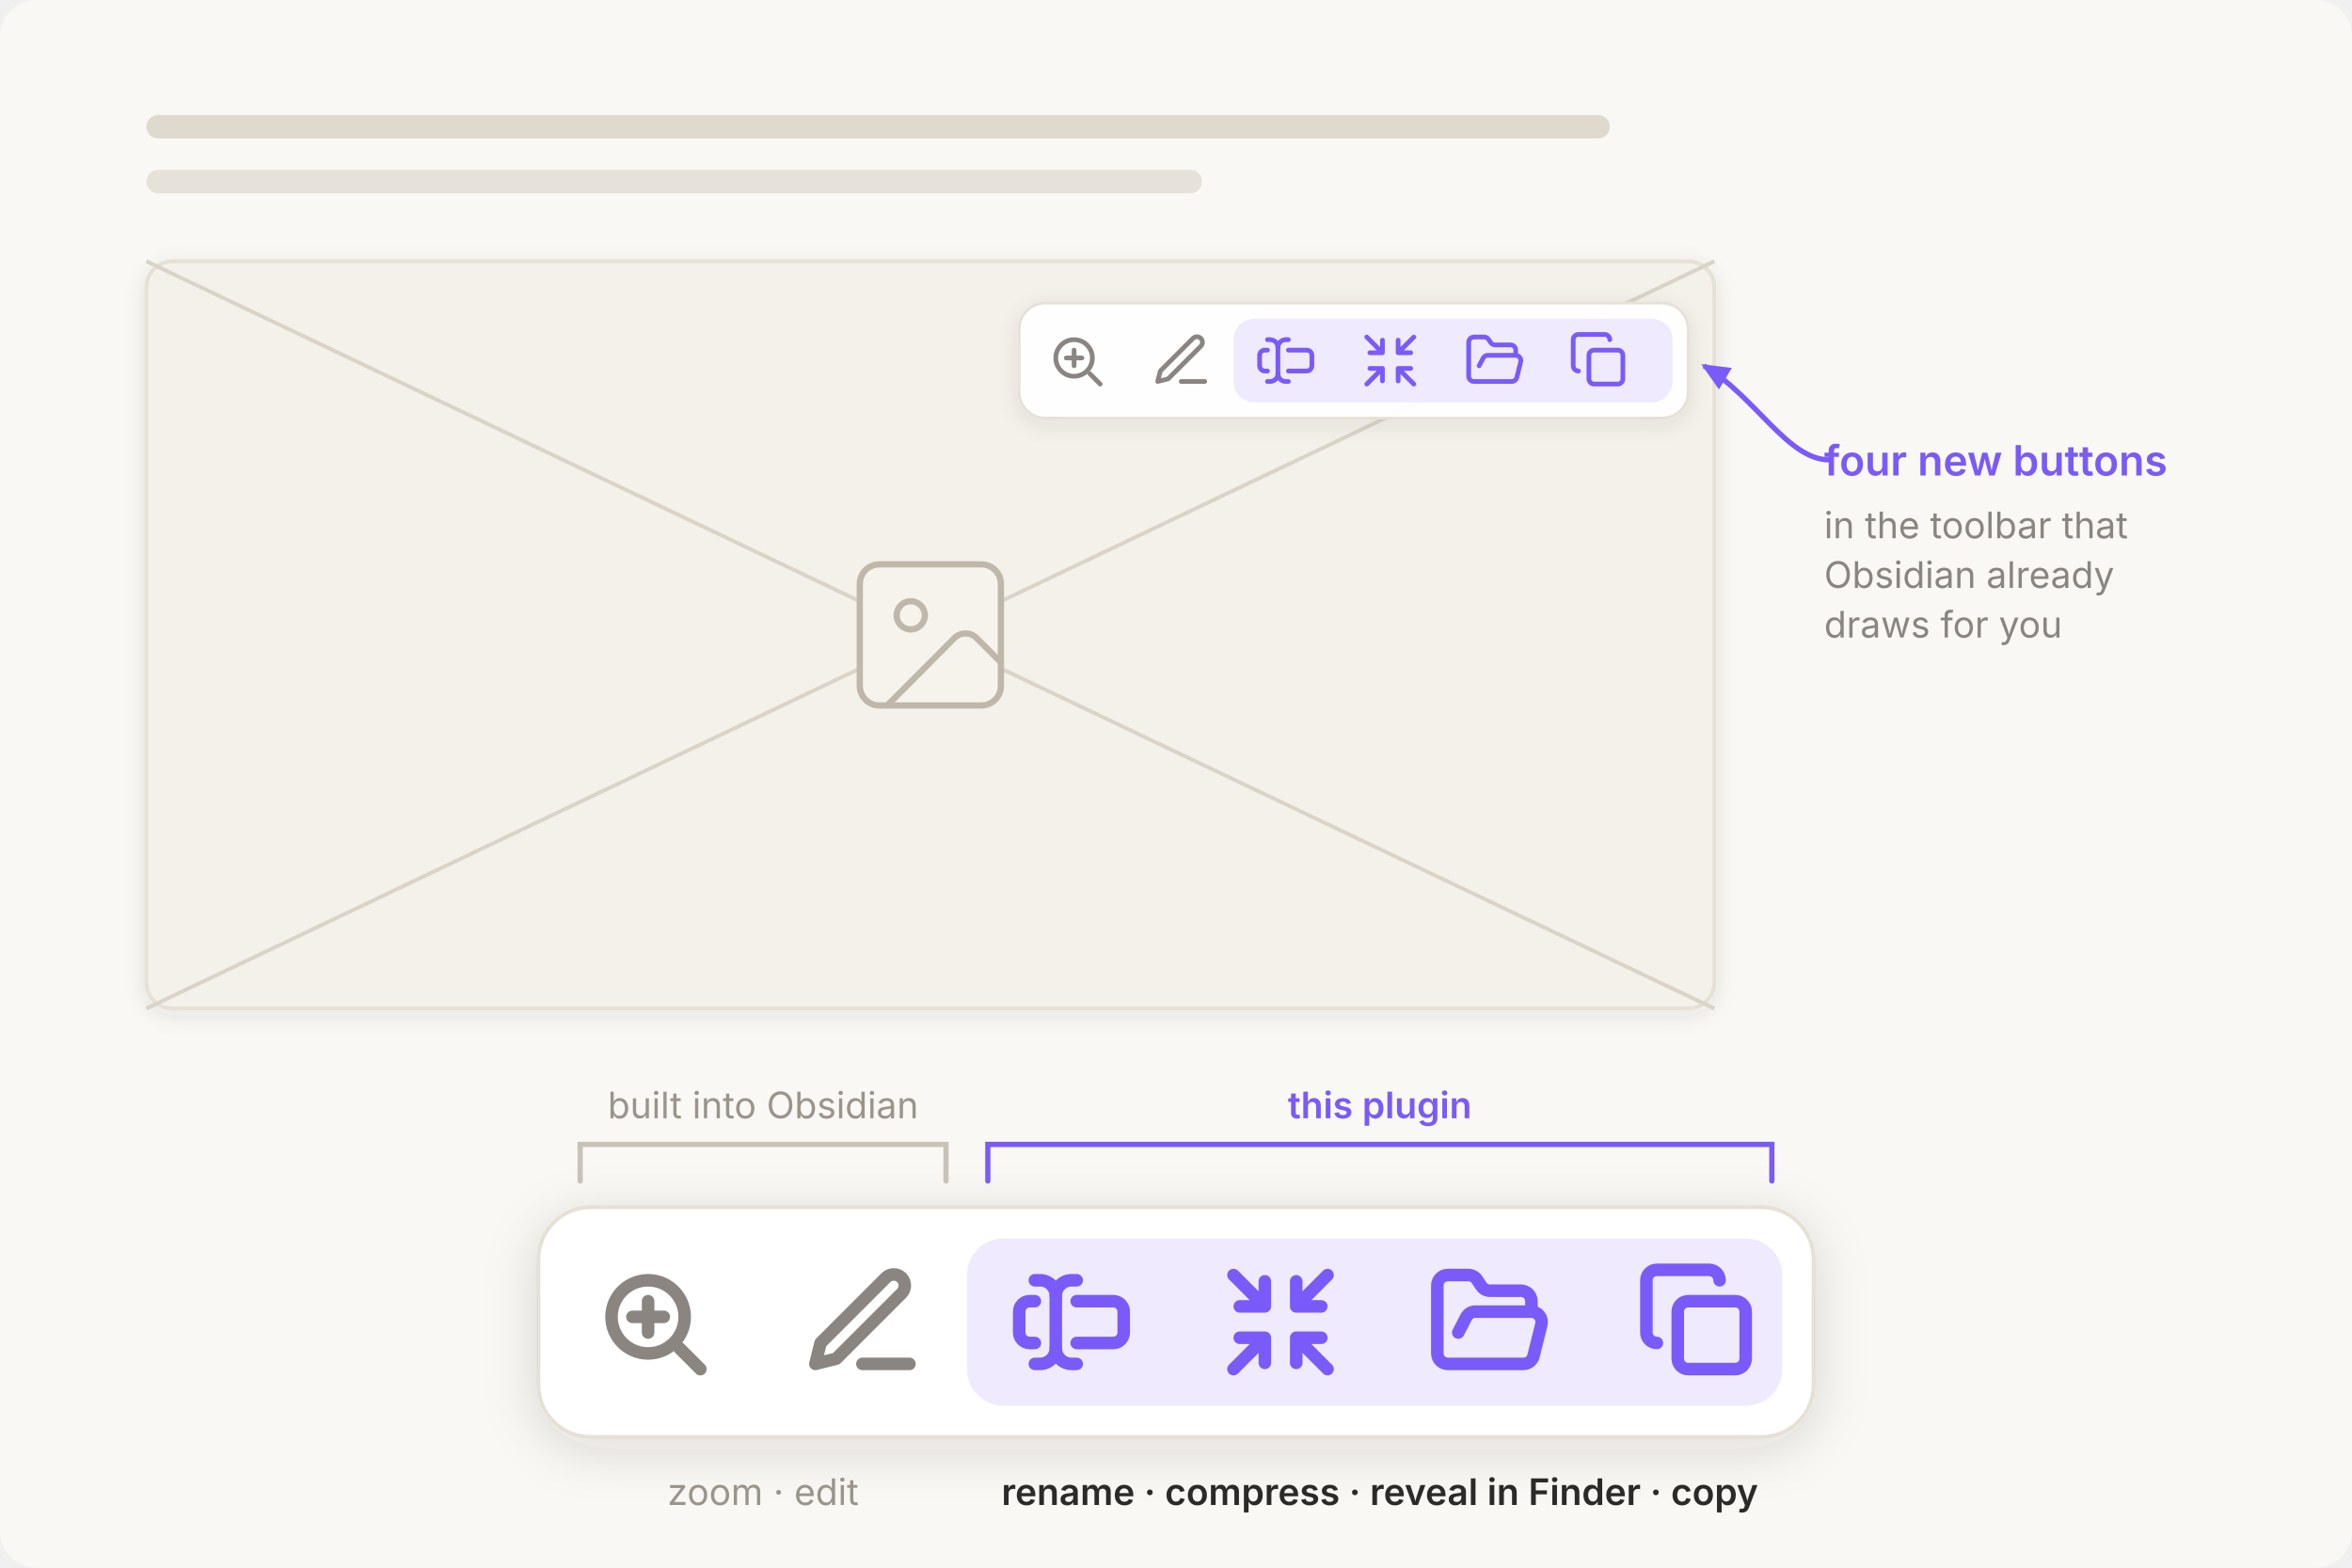
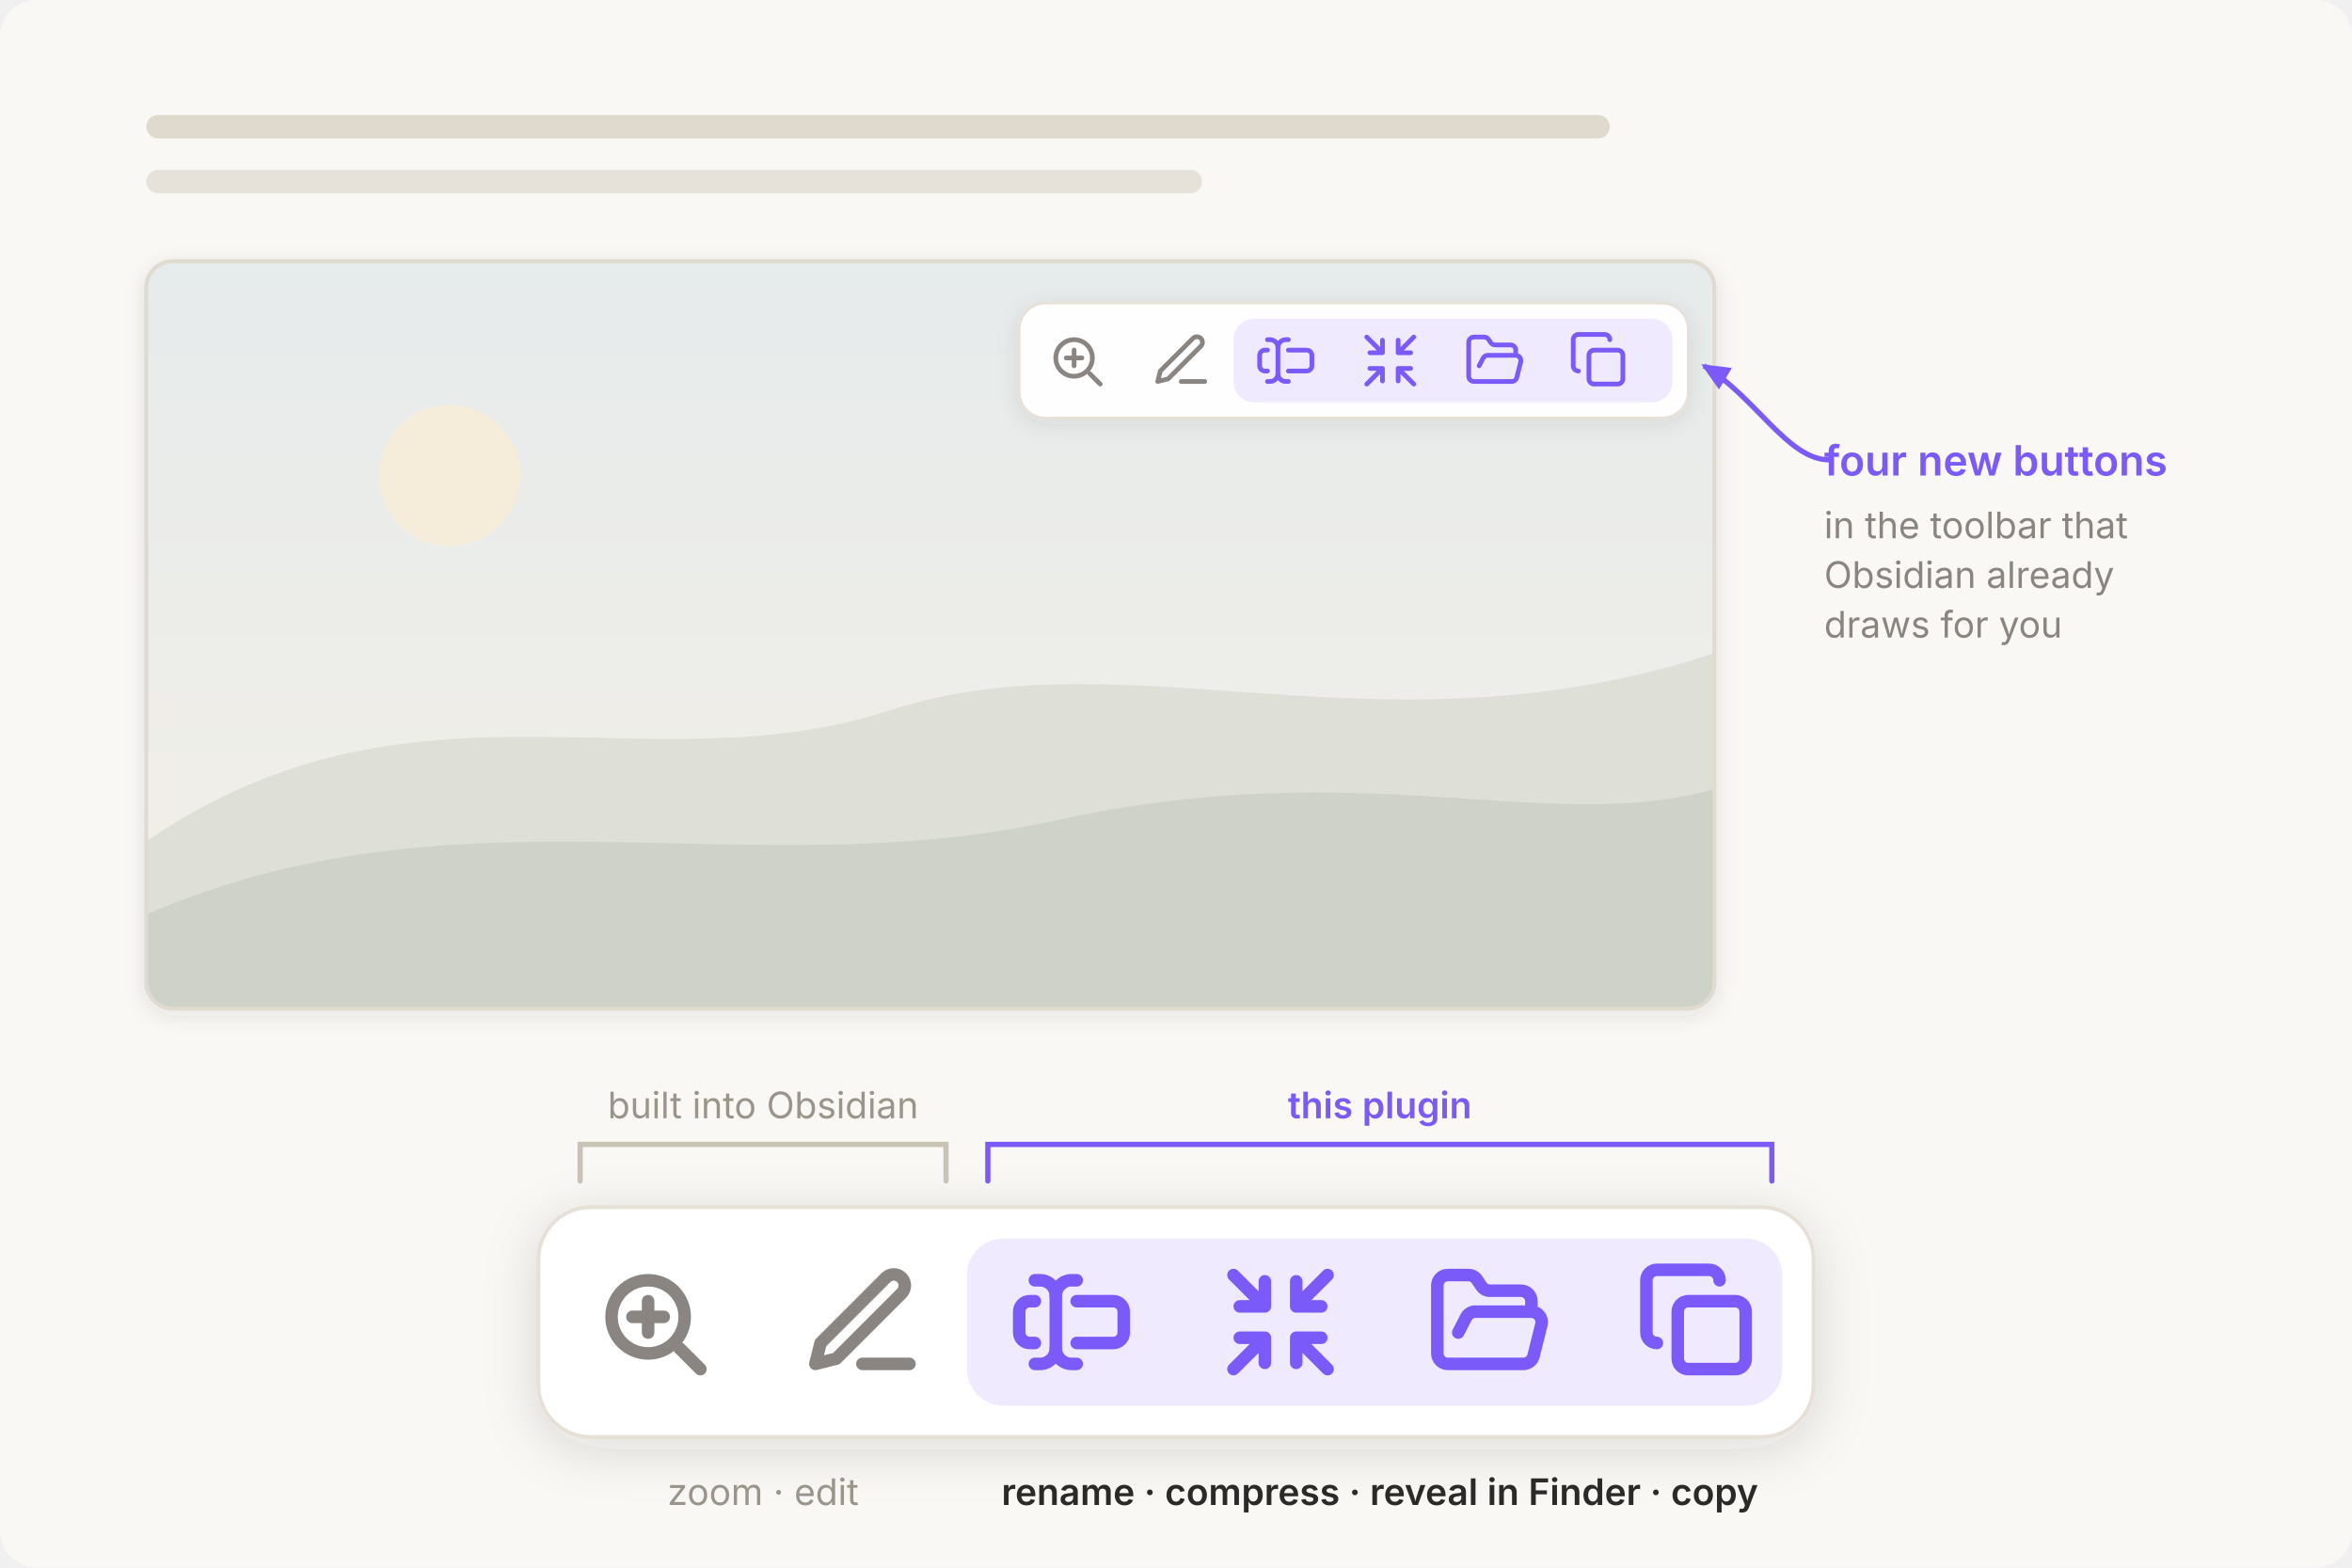
<svg xmlns="http://www.w3.org/2000/svg" viewBox="0 0 900 600" width="900" height="600" font-family="-apple-system, BlinkMacSystemFont, 'Segoe UI', Inter, Helvetica, Arial, sans-serif">
  <defs>
    <filter id="soft" x="-30%" y="-30%" width="160%" height="160%">
      <feDropShadow dx="0" dy="2" stdDeviation="4" flood-color="#2B2A28" flood-opacity="0.10" />
    </filter>
    <filter id="lift" x="-40%" y="-40%" width="180%" height="180%">
      <feDropShadow dx="0" dy="4" stdDeviation="10" flood-color="#2B2A28" flood-opacity="0.14" />
    </filter>
    <marker id="tip" viewBox="0 0 10 10" refX="8" refY="5" markerWidth="6" markerHeight="6" orient="auto-start-reverse">
      <path d="M0 1 L9 5 L0 9 z" fill="#7A5AF8" />
    </marker>
+     <clipPath id="cardClip">
+       <rect x="56" y="100" width="600" height="286" rx="10" />
+     </clipPath>
+     <linearGradient id="sky" x1="0" y1="0" x2="0" y2="1">
+       <stop offset="0" stop-color="#E6EBEC" />
+       <stop offset="1" stop-color="#F3EFE6" />
+     </linearGradient>
    <g id="ic-zoom">
      <circle cx="11" cy="11" r="7" />
      <path d="m21 21-4-4M11 8v6M8 11h6" />
    </g>
    <g id="ic-pencil">
      <path d="M12 20h9" />
      <path d="M16.5 3.5a2.12 2.12 0 0 1 3 3L7 19l-4 1 1-4Z" />
    </g>
    <g id="ic-copy">
      <rect x="8" y="8" width="13" height="13" rx="2" />
      <path d="M4 16a2 2 0 0 1-2-2V4a2 2 0 0 1 2-2h10a2 2 0 0 1 2 2" />
    </g>
    <g id="ic-folder">
      <path d="m6 14 1.5-2.9A2 2 0 0 1 9.2 10H20a2 2 0 0 1 1.9 2.5l-1.5 6a2 2 0 0 1-2 1.5H4a2 2 0 0 1-2-2V5a2 2 0 0 1 2-2h3.9a2 2 0 0 1 1.7.9l.8 1.2a2 2 0 0 0 1.7.9H18a2 2 0 0 1 2 2v2" />
    </g>
    <g id="ic-shrink">
      <path d="m15 15 6 6m-6-6v4.8m0-4.8h4.8" />
      <path d="M9 19.8V15m0 0H4.2M9 15l-6 6" />
      <path d="M15 4.2V9m0 0h4.8M15 9l6-6" />
      <path d="M9 4.2V9m0 0H4.2M9 9 3 3" />
    </g>
    <g id="ic-rename">
      <path d="M5 4h1a3 3 0 0 1 3 3 3 3 0 0 1 3-3h1" />
      <path d="M13 20h-1a3 3 0 0 1-3-3 3 3 0 0 1-3 3H5" />
      <path d="M5 16H4a2 2 0 0 1-2-2v-4a2 2 0 0 1 2-2h1" />
      <path d="M13 8h7a2 2 0 0 1 2 2v4a2 2 0 0 1-2 2h-7" />
      <path d="M9 7v10" />
    </g>
  </defs>
  <rect width="900" height="600" rx="14" fill="#FAF8F4" />
  <rect x="56" y="44" width="560" height="9" rx="4.5" fill="#DFD9CE" />
  <rect x="56" y="65" width="404" height="9" rx="4.5" fill="#E7E2D9" />
-   <rect x="56" y="100" width="600" height="286" rx="10" fill="#F4F1EA" stroke="#E6E0D6" stroke-width="1.5" filter="url(#soft)" />
-   <g stroke="#DAD4C8" stroke-width="1.5" fill="none">
-     <path d="M56 100 L656 386" />
-     <path d="M656 100 L56 386" />
+   <rect x="56" y="100" width="600" height="286" rx="10" fill="#E6EBEC" stroke="#E6E0D6" stroke-width="1.5" filter="url(#soft)" />
+   <g clip-path="url(#cardClip)">
+     <rect x="56" y="100" width="600" height="286" fill="url(#sky)" />
+     <circle cx="172" cy="182" r="27" fill="#F5EDD9" />
+     <path d="M56 322 C 158 252, 248 302, 340 272 C 432 242, 528 292, 656 250 L656 386 L56 386 Z" fill="#DEE0D8" />
+     <path d="M56 350 C 176 298, 286 340, 404 314 C 522 288, 592 320, 656 302 L656 386 L56 386 Z" fill="#CFD2C8" />
  </g>
-   <g transform="translate(320,207) scale(3)" stroke="#BFB8AA" stroke-width="0.8" fill="#F6F3ED" stroke-linecap="round" stroke-linejoin="round">
-     <rect x="3" y="3" width="18" height="18" rx="2.5" />
-     <circle cx="9.5" cy="9.5" r="1.8" fill="none" />
-     <path d="M21 15.5 17.9 12.4a2 2 0 0 0-2.83 0L6.5 21" fill="none" />
-   </g>
+   <rect x="56" y="100" width="600" height="286" rx="10" fill="none" stroke="#E0DAD0" stroke-width="1.5" />
  <g transform="translate(390,116)">
    <rect x="0" y="0" width="256" height="44" rx="10" fill="#FFFFFF" fill-opacity="0.94" stroke="#E6E0D6" filter="url(#soft)" />
    <rect x="82" y="6" width="168" height="32" rx="8" fill="#EFEAFE" />
    <g stroke-width="1.8" fill="none" stroke-linecap="round" stroke-linejoin="round">
      <g stroke="#8A8580">
        <use href="#ic-zoom" x="10" y="10" />
        <use href="#ic-pencil" x="50" y="10" />
      </g>
      <g stroke="#7A5AF8">
        <use href="#ic-rename" x="90" y="10" />
        <use href="#ic-shrink" x="130" y="10" />
        <use href="#ic-folder" x="170" y="10" />
        <use href="#ic-copy" x="210" y="10" />
      </g>
    </g>
  </g>
  <path d="M700 176 C 684 176, 672 152, 652 140" stroke="#7A5AF8" stroke-width="2" fill="none" marker-end="url(#tip)" />
  <text x="698" y="182" font-size="16" font-weight="600" fill="#7A5AF8">four new buttons</text>
  <text x="698" y="206" font-size="14" fill="#8A8580">in the toolbar that</text>
  <text x="698" y="225" font-size="14" fill="#8A8580">Obsidian already</text>
  <text x="698" y="244" font-size="14" fill="#8A8580">draws for you</text>
  <g transform="translate(206,462)">
    <rect x="0" y="0" width="488" height="88" rx="20" fill="#FFFFFF" stroke="#E6E0D6" stroke-width="1.5" filter="url(#lift)" />
    <rect x="164" y="12" width="312" height="64" rx="14" fill="#EFEAFE" />
    <g stroke-width="2.4" fill="none" stroke-linecap="round" stroke-linejoin="round">
      <g stroke="#8A8580">
        <use href="#ic-zoom" transform="translate(20,20) scale(2)" />
        <use href="#ic-pencil" transform="translate(100,20) scale(2)" />
      </g>
      <g stroke="#7A5AF8">
        <use href="#ic-rename" transform="translate(180,20) scale(2)" />
        <use href="#ic-shrink" transform="translate(260,20) scale(2)" />
        <use href="#ic-folder" transform="translate(340,20) scale(2)" />
        <use href="#ic-copy" transform="translate(420,20) scale(2)" />
      </g>
    </g>
  </g>
  <path d="M222 452 v-14 h140 v14" stroke="#C9C2B6" stroke-width="2" fill="none" stroke-linecap="round" />
  <text x="292" y="428" text-anchor="middle" font-size="14" fill="#9A948B">built into Obsidian</text>
  <path d="M378 452 v-14 h300 v14" stroke="#7A5AF8" stroke-width="2" fill="none" stroke-linecap="round" />
  <text x="528" y="428" text-anchor="middle" font-size="14" font-weight="600" fill="#7A5AF8">this plugin</text>
  <text x="292" y="576" text-anchor="middle" font-size="14" fill="#9A948B">zoom · edit</text>
  <text x="528" y="576" text-anchor="middle" font-size="14" font-weight="600" fill="#2B2A28">rename · compress · reveal in Finder · copy</text>
</svg>
